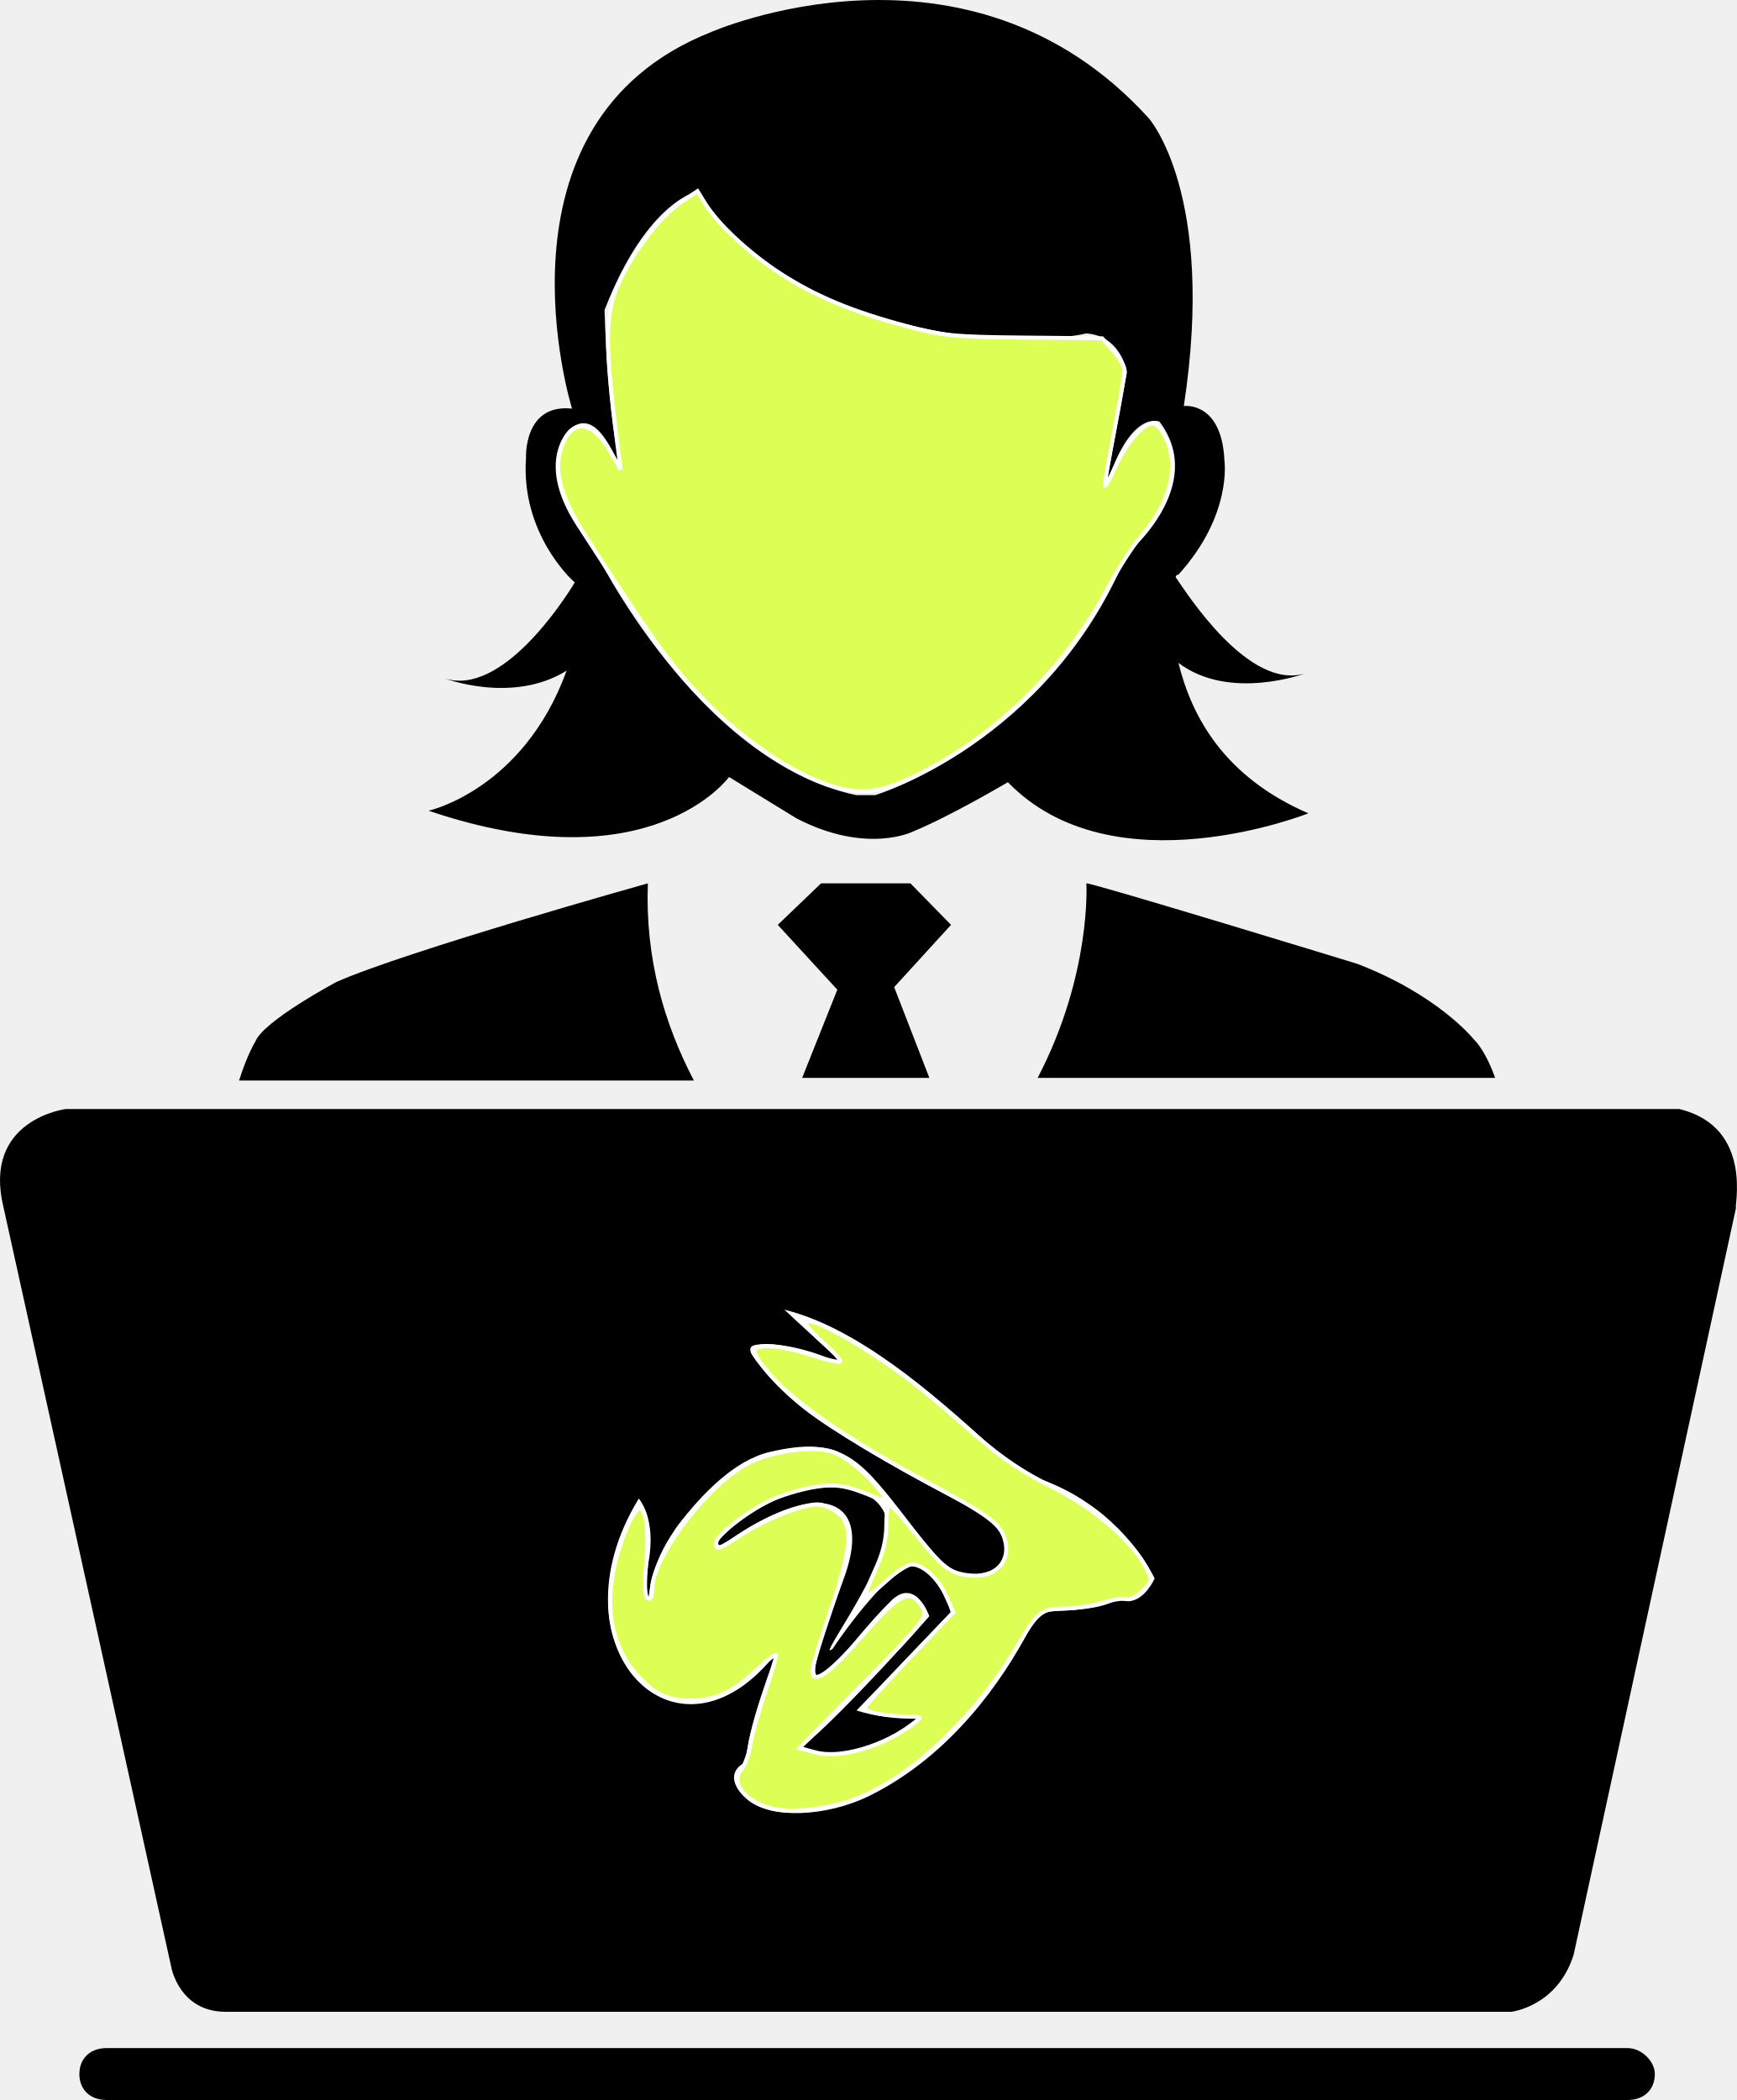
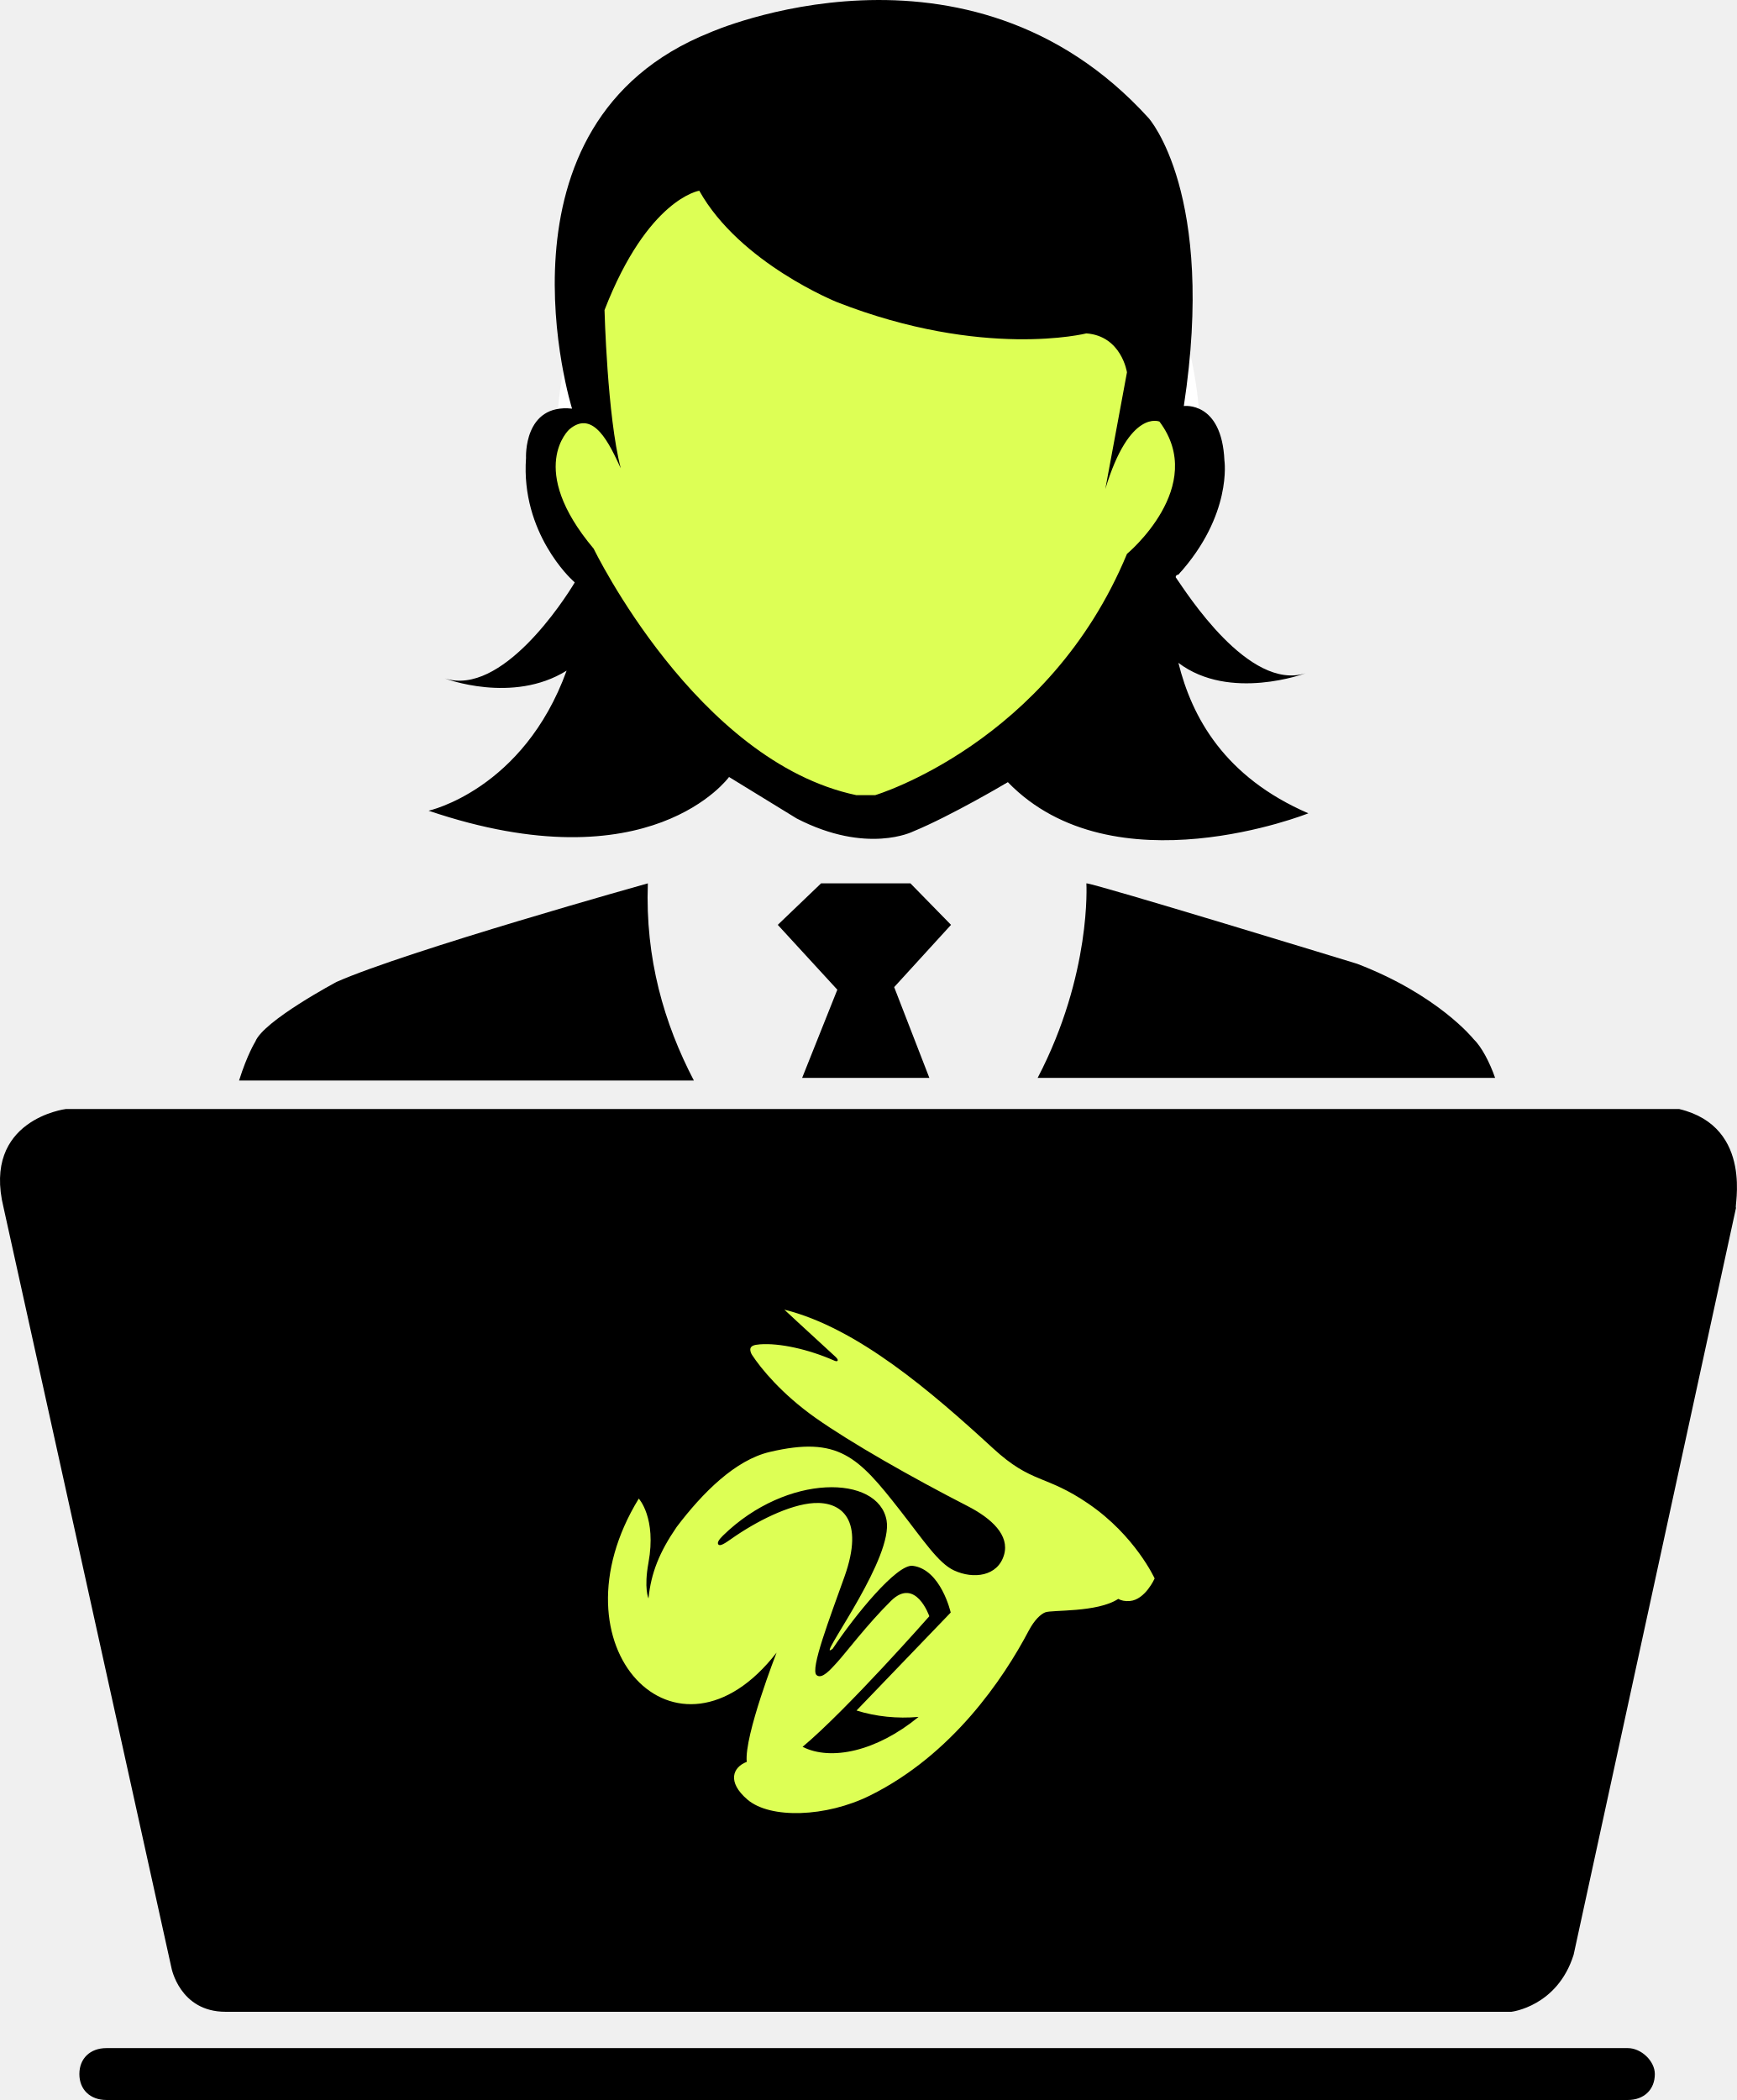
<svg xmlns="http://www.w3.org/2000/svg" width="32.479mm" height="39.265mm" viewBox="0 0 115.084 139.128" id="svg8629" version="1.1">
  <defs id="defs8631" />
+   <g id="layer9">
+     <ellipse style="opacity:1;fill:#ddff55;fill-opacity:1;stroke:#ffffff;stroke-width:1.01" id="path10892" cx="58.203" cy="29.579" rx="20.837" ry="23.868" />
+     <ellipse style="opacity:1;fill:#ddff55;fill-opacity:1;stroke:#ffffff;stroke-width:0;stroke-miterlimit:4;stroke-dasharray:none" id="path10896" cx="39.544" cy="31.69" rx="2.922" ry="2.861" />
+     <ellipse style="opacity:1;fill:#ddff55;fill-opacity:1;stroke:#ffffff;stroke-width:0;stroke-miterlimit:4;stroke-dasharray:none" id="path10896-3" cx="38.727" cy="31.772" rx="2.922" ry="3.841" />
+     <ellipse style="opacity:1;fill:#ddff55;fill-opacity:1;stroke:#ffffff;stroke-width:0;stroke-miterlimit:4;stroke-dasharray:none" id="path10896-3-6" cx="76.146" cy="31.935" rx="2.922" ry="3.841" />
+   </g>
  <g id="layer1" transform="translate(-205.0602,-314.9037)" />
  <g id="layer5" transform="translate(-205.0602,-314.9037)">
    <g id="g10163" transform="matrix(0.5482508,0,0,0.5849768,92.63578,125.1451)">
      <path id="path8941" d="m 308.869,414.44 2.29,0 c 0,0 20.61,-5.582 30.424,-27.323 0,0 9.814,-7.639 3.926,-14.984 0,0 -3.599,-1.469 -6.543,7.639 l 2.617,-13.221 c 0,0 -0.654,-4.407 -4.907,-4.407 0,0 -12.431,2.938 -30.097,-3.526 0,0 -12.104,-4.407 -16.684,-12.633 0,0 -6.216,0.881 -11.45,13.515 0,0 0.327,12.046 1.963,17.922 -0.981,-2.644 -3.271,-6.757 -6.216,-4.407 0,0 -5.234,4.407 3.599,13.515 -0.327,0 12.104,24.091 31.079,27.911 z" style="fill:none" />
      <path id="path8945" d="m 401.777,556.345 -183.854,0 c -1.963,0 -3.271,1.175 -3.271,2.938 0,1.763 1.309,2.938 3.271,2.938 l 183.854,0 c 1.963,0 3.271,-1.175 3.271,-2.938 0,-1.469 -1.636,-2.938 -3.271,-2.938 z" />
      <path id="path8949" d="m 256.853,416.203 c 26.826,8.52 36.313,-3.819 36.313,-3.819 l 8.179,4.701 c 8.506,4.113 14.067,1.469 14.067,1.469 4.58,-1.763 11.45,-5.582 11.45,-5.582 12.759,12.34 36.313,3.526 36.313,3.526 -10.141,-4.113 -14.067,-10.871 -15.703,-17.04 6.216,4.407 15.376,1.175 15.376,1.175 -6.87,2.057 -14.394,-9.108 -15.703,-10.871 0,-0.294 0.327,-0.294 0.327,-0.294 6.543,-6.757 5.561,-12.927 5.561,-12.927 -0.327,-6.757 -4.907,-6.17 -4.907,-6.17 3.926,-24.091 -4.253,-32.612 -4.253,-32.612 -21.919,-22.623 -52.997,-9.695 -52.997,-9.695 -27.48,10.283 -16.684,42.601 -16.684,42.601 -5.889,-0.588 -5.561,5.582 -5.561,5.582 -0.654,8.52 5.561,13.809 5.561,13.809 0,0 0.327,0.294 0.327,0.294 -1.309,2.057 -8.833,12.927 -15.703,10.871 0,0 8.179,2.938 14.721,-0.881 -5.234,13.515 -16.684,15.865 -16.684,15.865 z m 17.011,-43.188 c 2.944,-2.35 4.907,1.763 6.216,4.407 -1.636,-5.876 -1.963,-17.922 -1.963,-17.922 5.234,-12.633 11.45,-13.515 11.45,-13.515 4.907,8.226 16.684,12.633 16.684,12.633 17.666,6.464 30.097,3.526 30.097,3.526 4.253,0.294 4.907,4.407 4.907,4.407 l -2.617,13.221 c 2.944,-9.108 6.543,-7.639 6.543,-7.639 5.889,7.345 -3.926,14.984 -3.926,14.984 -9.487,21.447 -30.424,27.323 -30.424,27.323 l -2.29,0 c -19.301,-3.819 -31.733,-27.911 -31.733,-27.911 -8.179,-9.108 -2.944,-13.515 -2.944,-13.515 z" style="fill:#000000" />
      <polygon transform="matrix(3.271428,0,0,2.937988,146.2789,296.3332)" id="polygon8951" points="48.9,47.7 47.6,51.1 52.3,51.1 51,47.6 53.1,45.2 51.6,43.6 48.3,43.6 46.7,45.2 " style="fill:#000000" />
      <path id="path8953" d="m 330.46,446.464 55.287,0 c -0.654,-1.763 -1.636,-3.526 -2.617,-4.407 0,0 -4.253,-4.995 -14.067,-8.52 0,0 -31.733,-9.108 -32.714,-9.108 0,0 0.654,10.283 -5.889,22.035 z" style="fill:#000000" />
      <path id="path8955" d="m 283.352,424.43 c 0,0 -29.116,7.639 -37.621,11.164 0,0 -8.833,4.407 -9.814,6.757 0,0 -0.981,1.469 -1.963,4.407 l 54.96,0 c -3.599,-6.464 -5.889,-13.809 -5.561,-22.329 z" style="fill:#000000" />
      <g id="g10156">
        <ellipse style="fill:none" cx="309.85" cy="501.405" id="circle8943" rx="7.524" ry="6.757" />
        <path d="m 407.993,449.99 -194.977,0 c 0,0 -10.141,1.175 -7.524,11.164 l 20.283,86.083 c 0,0 0.981,4.995 6.543,4.995 l 155.393,0 c 0,0 5.561,-0.588 7.524,-6.464 l 19.629,-84.614 c -0.327,0.294 2.29,-9.108 -6.87,-11.164 z m -98.143,58.172 c -4.253,0 -7.524,-2.938 -7.524,-6.757 0,-3.819 3.271,-6.757 7.524,-6.757 4.253,0 7.524,2.938 7.524,6.757 0,3.819 -3.271,6.757 -7.524,6.757 z" id="path8947" />
        <path style="fill:#000000;fill-opacity:1;fill-rule:nonzero;stroke:none;stroke-width:1px;stroke-linecap:butt;stroke-linejoin:miter;stroke-opacity:1" id="path10152" d="m 312.139,515.868 c -1.462,-1.846 -2.732,-3.827 -3.89,-5.873 -0.815,-1.485 -1.585,-2.995 -2.348,-4.506 -0.206,-0.17 -0.415,-0.913 -0.353,-0.531 0.015,0.093 0.128,0.153 0.14,0.247 0.026,0.199 -0.325,-0.48 -0.049,0.027 -1.373,-1.053 -2.938,-1.804 -4.423,-2.682 -0.084,-0.038 -0.329,-0.162 -0.251,-0.113 0.45,0.286 0.988,0.472 1.515,0.529 2.762,0.301 3.913,-0.634 6.503,-2.962 0.608,-0.547 0.653,-1.5 0.979,-2.251 0.048,-0.256 -0.019,-0.564 0.144,-0.767 0.088,-0.11 0.085,0.271 0.159,0.391 0.041,0.067 0.107,0.123 0.178,0.157 0.054,0.026 0.135,-0.028 0.179,0.013 0.445,0.413 0.791,0.922 1.2,1.372 0.308,0.152 0.458,0.587 0.778,0.754 0.073,0.038 -0.089,-0.144 -0.158,-0.189 -0.508,-0.332 -0.509,-0.295 -1.112,-0.543 10.257,2.931 6.111,17.437 -4.146,14.505 l 0,0 c -0.459,-0.158 -0.93,-0.285 -1.377,-0.473 -2.061,-0.864 -3.755,-2.375 -5.241,-4.009 -1.449,-1.641 -2.856,-3.283 -3.883,-5.242 -1.27,-2.422 -1.696,-4.999 -1.707,-7.708 0.392,-1.316 0.295,-2.894 1.176,-3.947 1.44,-1.72 3.445,-2.934 5.441,-3.958 0.756,-0.388 1.697,-0.186 2.546,-0.139 1.704,0.095 3.296,0.786 4.763,1.597 2.151,1.277 4.406,2.398 6.332,4.021 0.43,0.379 0.875,0.741 1.289,1.137 1.226,1.171 2.129,2.63 2.92,4.114 0.21,0.505 -0.045,-0.093 0.558,1.065 0.472,0.906 0.892,1.841 1.412,2.722 0.864,1.579 1.893,3.054 3.001,4.471 6.2,8.681 -6.076,17.449 -12.276,8.769 z" />
        <path style="fill:#000000;fill-opacity:1;fill-rule:nonzero;stroke:none;stroke-width:1px;stroke-linecap:butt;stroke-linejoin:miter;stroke-opacity:1" id="path10154" d="m 301.791,506.296 c 0.861,-3.708 1.759,-7.398 2.44,-11.145 0.418,-2.368 0.853,-4.732 1.306,-7.094 2.012,-10.476 16.827,-7.631 14.816,2.845 l 0,0 c -0.446,2.318 -0.87,4.64 -1.282,6.965 -0.724,3.931 -1.639,7.812 -2.553,11.702 -2.314,10.414 -17.041,7.141 -14.727,-3.273 z" />
      </g>
    </g>
-     <path style="fill:#ffffff" id="path9508" d="m 277.199,414.542 c -2.9,-1.986 -3.745,-1.296 -6.349,-3.689 -4.065,-3.735 -8.988,-7.984 -13.822,-9.183 0,0 1.181,1.104 3.368,3.104 0.153,0.147 0.193,0.216 0.163,0.274 -0.046,0.091 -0.254,-0.015 -0.254,-0.015 -1.69,-0.741 -3.598,-1.162 -4.892,-1.065 -0.428,0.032 -0.565,0.111 -0.626,0.252 -0.029,0.066 -0.033,0.244 0.111,0.464 0.565,0.861 1.926,2.549 4.19,4.151 2.327,1.645 6.436,3.98 10.071,5.844 1.627,0.834 2.799,1.948 2.426,3.234 -0.417,1.433 -2.026,1.628 -3.311,1.035 -1.044,-0.481 -2.02,-1.99 -3.605,-4.014 -2.746,-3.508 -4.05,-4.907 -8.607,-3.837 -2.285,0.536 -4.441,2.692 -6.165,4.966 -1.151,1.673 -1.704,3.064 -1.87,4.742 0,0 -0.314,-0.665 -0.002,-2.367 0.545,-2.973 -0.642,-4.25 -0.642,-4.25 -6.012,9.827 2.539,18.712 9.131,10.203 0,0 -2.157,5.521 -1.977,7.24 -0.92,0.348 -1.329,1.323 0.048,2.5 1.504,1.286 5.199,1.175 8.114,-0.269 5.442,-2.696 8.833,-7.719 10.514,-10.909 0.393,-0.746 0.808,-1.109 1.096,-1.227 0.436,-0.181 3.438,0.027 4.843,-0.893 0.196,0.11 0.444,0.168 0.772,0.14 1.018,-0.089 1.639,-1.494 1.639,-1.494 0,0 -1.285,-2.826 -4.364,-4.935 z m -11.282,14.113 c -2.788,2.288 -5.811,2.927 -7.68,1.979 2.957,-2.471 8.397,-8.652 8.397,-8.652 0,0 -0.905,-2.629 -2.538,-1.019 -1.579,1.557 -3.039,3.501 -3.615,4.122 -0.357,0.383 -0.962,1.108 -1.319,0.796 -0.435,-0.379 0.86,-3.737 1.851,-6.521 1.351,-3.796 -0.203,-4.982 -2.023,-4.877 -1.631,0.095 -3.858,1.234 -5.454,2.358 -0.452,0.319 -0.76,0.515 -0.874,0.393 -0.1,-0.107 0.006,-0.309 0.302,-0.597 4.242,-4.143 10.296,-4.035 10.838,-1.004 0.431,2.418 -4.05,8.507 -3.756,8.604 0.029,0.009 0.093,-0.028 0.186,-0.102 1.471,-2.219 4.256,-5.626 5.301,-5.494 1.872,0.236 2.518,3.096 2.518,3.096 l -6.241,6.491 c 1.289,0.404 2.699,0.549 4.109,0.424 z" />
-     <path style="opacity:1;fill:#ddff55;fill-opacity:1;stroke:#ffffff;stroke-width:0.265" d="m 54.672,51.929 c -2.937,-1.057 -6.547,-3.74 -9.229,-6.859 -1.579,-1.836 -2.632,-3.35 -6.617,-9.516 -1.591,-2.461 -2.113,-4.167 -1.722,-5.62 0.596,-2.214 2.058,-2.242 3.311,-0.064 l 0.707,1.23 -0.154,-1.194 c -0.932,-7.234 -0.917,-9.171 0.085,-11.273 1.026,-2.152 2.711,-4.326 4.053,-5.227 l 1.107,-0.744 0.498,0.819 c 0.806,1.325 2.951,3.321 4.977,4.632 2.329,1.507 4.753,2.521 8.297,3.471 2.481,0.665 3.18,0.734 7.881,0.78 l 5.158,0.05 0.744,0.832 c 0.409,0.458 0.743,1.039 0.742,1.292 -7.96e-4,0.253 -0.299,2.007 -0.663,3.897 -0.364,1.89 -0.655,3.561 -0.646,3.714 0.008,0.152 0.313,-0.38 0.677,-1.182 0.744,-1.64 1.839,-2.918 2.5,-2.918 0.257,0 0.638,0.438 0.914,1.051 0.847,1.877 0.229,4.22 -1.699,6.436 -0.542,0.624 -1.537,2.177 -2.211,3.453 -2.891,5.474 -7.852,10.204 -13.285,12.667 -2.054,0.932 -3.404,0.999 -5.425,0.272 z" id="path10484" transform="translate(205.0602,314.9037)" />
-     <path style="opacity:1;fill:#ddff55;fill-opacity:1;stroke:#ffffff;stroke-width:0.265" d="m 51.241,119.84 c -1.872,-0.456 -2.9,-1.729 -2.115,-2.618 0.216,-0.245 0.479,-0.97 0.584,-1.611 0.105,-0.641 0.536,-2.185 0.957,-3.432 0.421,-1.246 0.766,-2.379 0.766,-2.518 0,-0.138 -0.599,0.309 -1.332,0.994 -1.585,1.483 -2.733,2.01 -4.376,2.01 -1.484,0 -2.436,-0.466 -3.555,-1.74 -1.569,-1.787 -2.089,-4.182 -1.51,-6.959 0.397,-1.904 1.314,-4.033 1.738,-4.033 0.425,0 0.602,1.584 0.414,3.704 -0.124,1.398 -0.089,2.128 0.107,2.249 0.185,0.114 0.29,-0.101 0.29,-0.59 0,-2.172 3.786,-7.099 6.458,-8.404 1.648,-0.805 4.226,-1.13 5.537,-0.697 0.514,0.169 1.486,0.853 2.162,1.519 1.265,1.247 1.587,1.899 0.764,1.546 -2.04,-0.875 -2.799,-0.997 -4.366,-0.706 -0.873,0.162 -2.104,0.545 -2.736,0.851 -1.574,0.762 -3.575,2.326 -3.575,2.794 0,0.531 0.057,0.512 1.76,-0.577 1.628,-1.042 3.946,-1.955 4.961,-1.955 0.349,0 0.948,0.247 1.333,0.55 1.051,0.826 0.939,2.295 -0.495,6.522 -0.656,1.935 -1.194,3.702 -1.194,3.926 0,1.01 1.108,0.25 3.277,-2.245 2.477,-2.851 3.188,-3.218 3.957,-2.046 0.482,0.736 0.444,0.785 -4.638,5.94 l -3.447,3.497 1.071,0.288 c 1.652,0.445 4.58,-0.426 6.545,-1.947 0.509,-0.394 0.492,-0.411 -0.398,-0.422 -1.34,-0.016 -2.918,-0.308 -2.918,-0.539 0,-0.109 1.329,-1.59 2.953,-3.291 l 2.953,-3.093 -0.482,-1.07 c -0.537,-1.191 -1.521,-2.092 -2.283,-2.092 -0.275,0 -1.038,0.495 -1.694,1.1 -0.656,0.605 -1.252,1.041 -1.324,0.969 -0.072,-0.072 0.198,-0.836 0.6,-1.697 0.504,-1.08 0.732,-1.998 0.733,-2.958 0.001,-0.766 0.087,-1.393 0.19,-1.393 0.103,0 0.833,0.806 1.622,1.79 1.916,2.392 2.343,2.739 3.569,2.904 1.862,0.25 2.981,-0.924 2.418,-2.538 -0.31,-0.89 -1.223,-1.556 -4.614,-3.37 -5.887,-3.149 -9.412,-5.579 -11.128,-7.673 -0.81,-0.988 -0.944,-1.292 -0.649,-1.475 0.464,-0.288 2.051,-0.063 3.949,0.561 0.801,0.263 1.517,0.415 1.592,0.338 0.074,-0.077 -0.455,-0.662 -1.176,-1.3 -0.721,-0.637 -1.23,-1.24 -1.13,-1.34 0.263,-0.263 2.142,0.639 4.428,2.125 2.161,1.404 3.41,2.391 6.948,5.488 1.617,1.415 3.08,2.399 4.907,3.298 2.744,1.351 5.362,3.59 6.285,5.375 0.438,0.848 0.434,0.877 -0.237,1.548 -0.376,0.376 -0.846,0.621 -1.044,0.545 -0.198,-0.076 -0.928,0.033 -1.622,0.241 -0.694,0.209 -1.817,0.38 -2.495,0.38 -1.513,0 -1.789,0.214 -3.069,2.387 -2.902,4.927 -7.321,9.045 -11.106,10.349 -1.664,0.573 -3.983,0.817 -5.124,0.539 z" id="path10486" transform="translate(205.0602,314.9037)" />
+     <path style="fill:#ddff55;fill-opacity:1" id="path9508" d="m 277.199,414.542 c -2.9,-1.986 -3.745,-1.296 -6.349,-3.689 -4.065,-3.735 -8.988,-7.984 -13.822,-9.183 0,0 1.181,1.104 3.368,3.104 0.153,0.147 0.193,0.216 0.163,0.274 -0.046,0.091 -0.254,-0.015 -0.254,-0.015 -1.69,-0.741 -3.598,-1.162 -4.892,-1.065 -0.428,0.032 -0.565,0.111 -0.626,0.252 -0.029,0.066 -0.033,0.244 0.111,0.464 0.565,0.861 1.926,2.549 4.19,4.151 2.327,1.645 6.436,3.98 10.071,5.844 1.627,0.834 2.799,1.948 2.426,3.234 -0.417,1.433 -2.026,1.628 -3.311,1.035 -1.044,-0.481 -2.02,-1.99 -3.605,-4.014 -2.746,-3.508 -4.05,-4.907 -8.607,-3.837 -2.285,0.536 -4.441,2.692 -6.165,4.966 -1.151,1.673 -1.704,3.064 -1.87,4.742 0,0 -0.314,-0.665 -0.002,-2.367 0.545,-2.973 -0.642,-4.25 -0.642,-4.25 -6.012,9.827 2.539,18.712 9.131,10.203 0,0 -2.157,5.521 -1.977,7.24 -0.92,0.348 -1.329,1.323 0.048,2.5 1.504,1.286 5.199,1.175 8.114,-0.269 5.442,-2.696 8.833,-7.719 10.514,-10.909 0.393,-0.746 0.808,-1.109 1.096,-1.227 0.436,-0.181 3.438,0.027 4.843,-0.893 0.196,0.11 0.444,0.168 0.772,0.14 1.018,-0.089 1.639,-1.494 1.639,-1.494 0,0 -1.285,-2.826 -4.364,-4.935 z m -11.282,14.113 c -2.788,2.288 -5.811,2.927 -7.68,1.979 2.957,-2.471 8.397,-8.652 8.397,-8.652 0,0 -0.905,-2.629 -2.538,-1.019 -1.579,1.557 -3.039,3.501 -3.615,4.122 -0.357,0.383 -0.962,1.108 -1.319,0.796 -0.435,-0.379 0.86,-3.737 1.851,-6.521 1.351,-3.796 -0.203,-4.982 -2.023,-4.877 -1.631,0.095 -3.858,1.234 -5.454,2.358 -0.452,0.319 -0.76,0.515 -0.874,0.393 -0.1,-0.107 0.006,-0.309 0.302,-0.597 4.242,-4.143 10.296,-4.035 10.838,-1.004 0.431,2.418 -4.05,8.507 -3.756,8.604 0.029,0.009 0.093,-0.028 0.186,-0.102 1.471,-2.219 4.256,-5.626 5.301,-5.494 1.872,0.236 2.518,3.096 2.518,3.096 l -6.241,6.491 c 1.289,0.404 2.699,0.549 4.109,0.424 z" />
  </g>
</svg>
